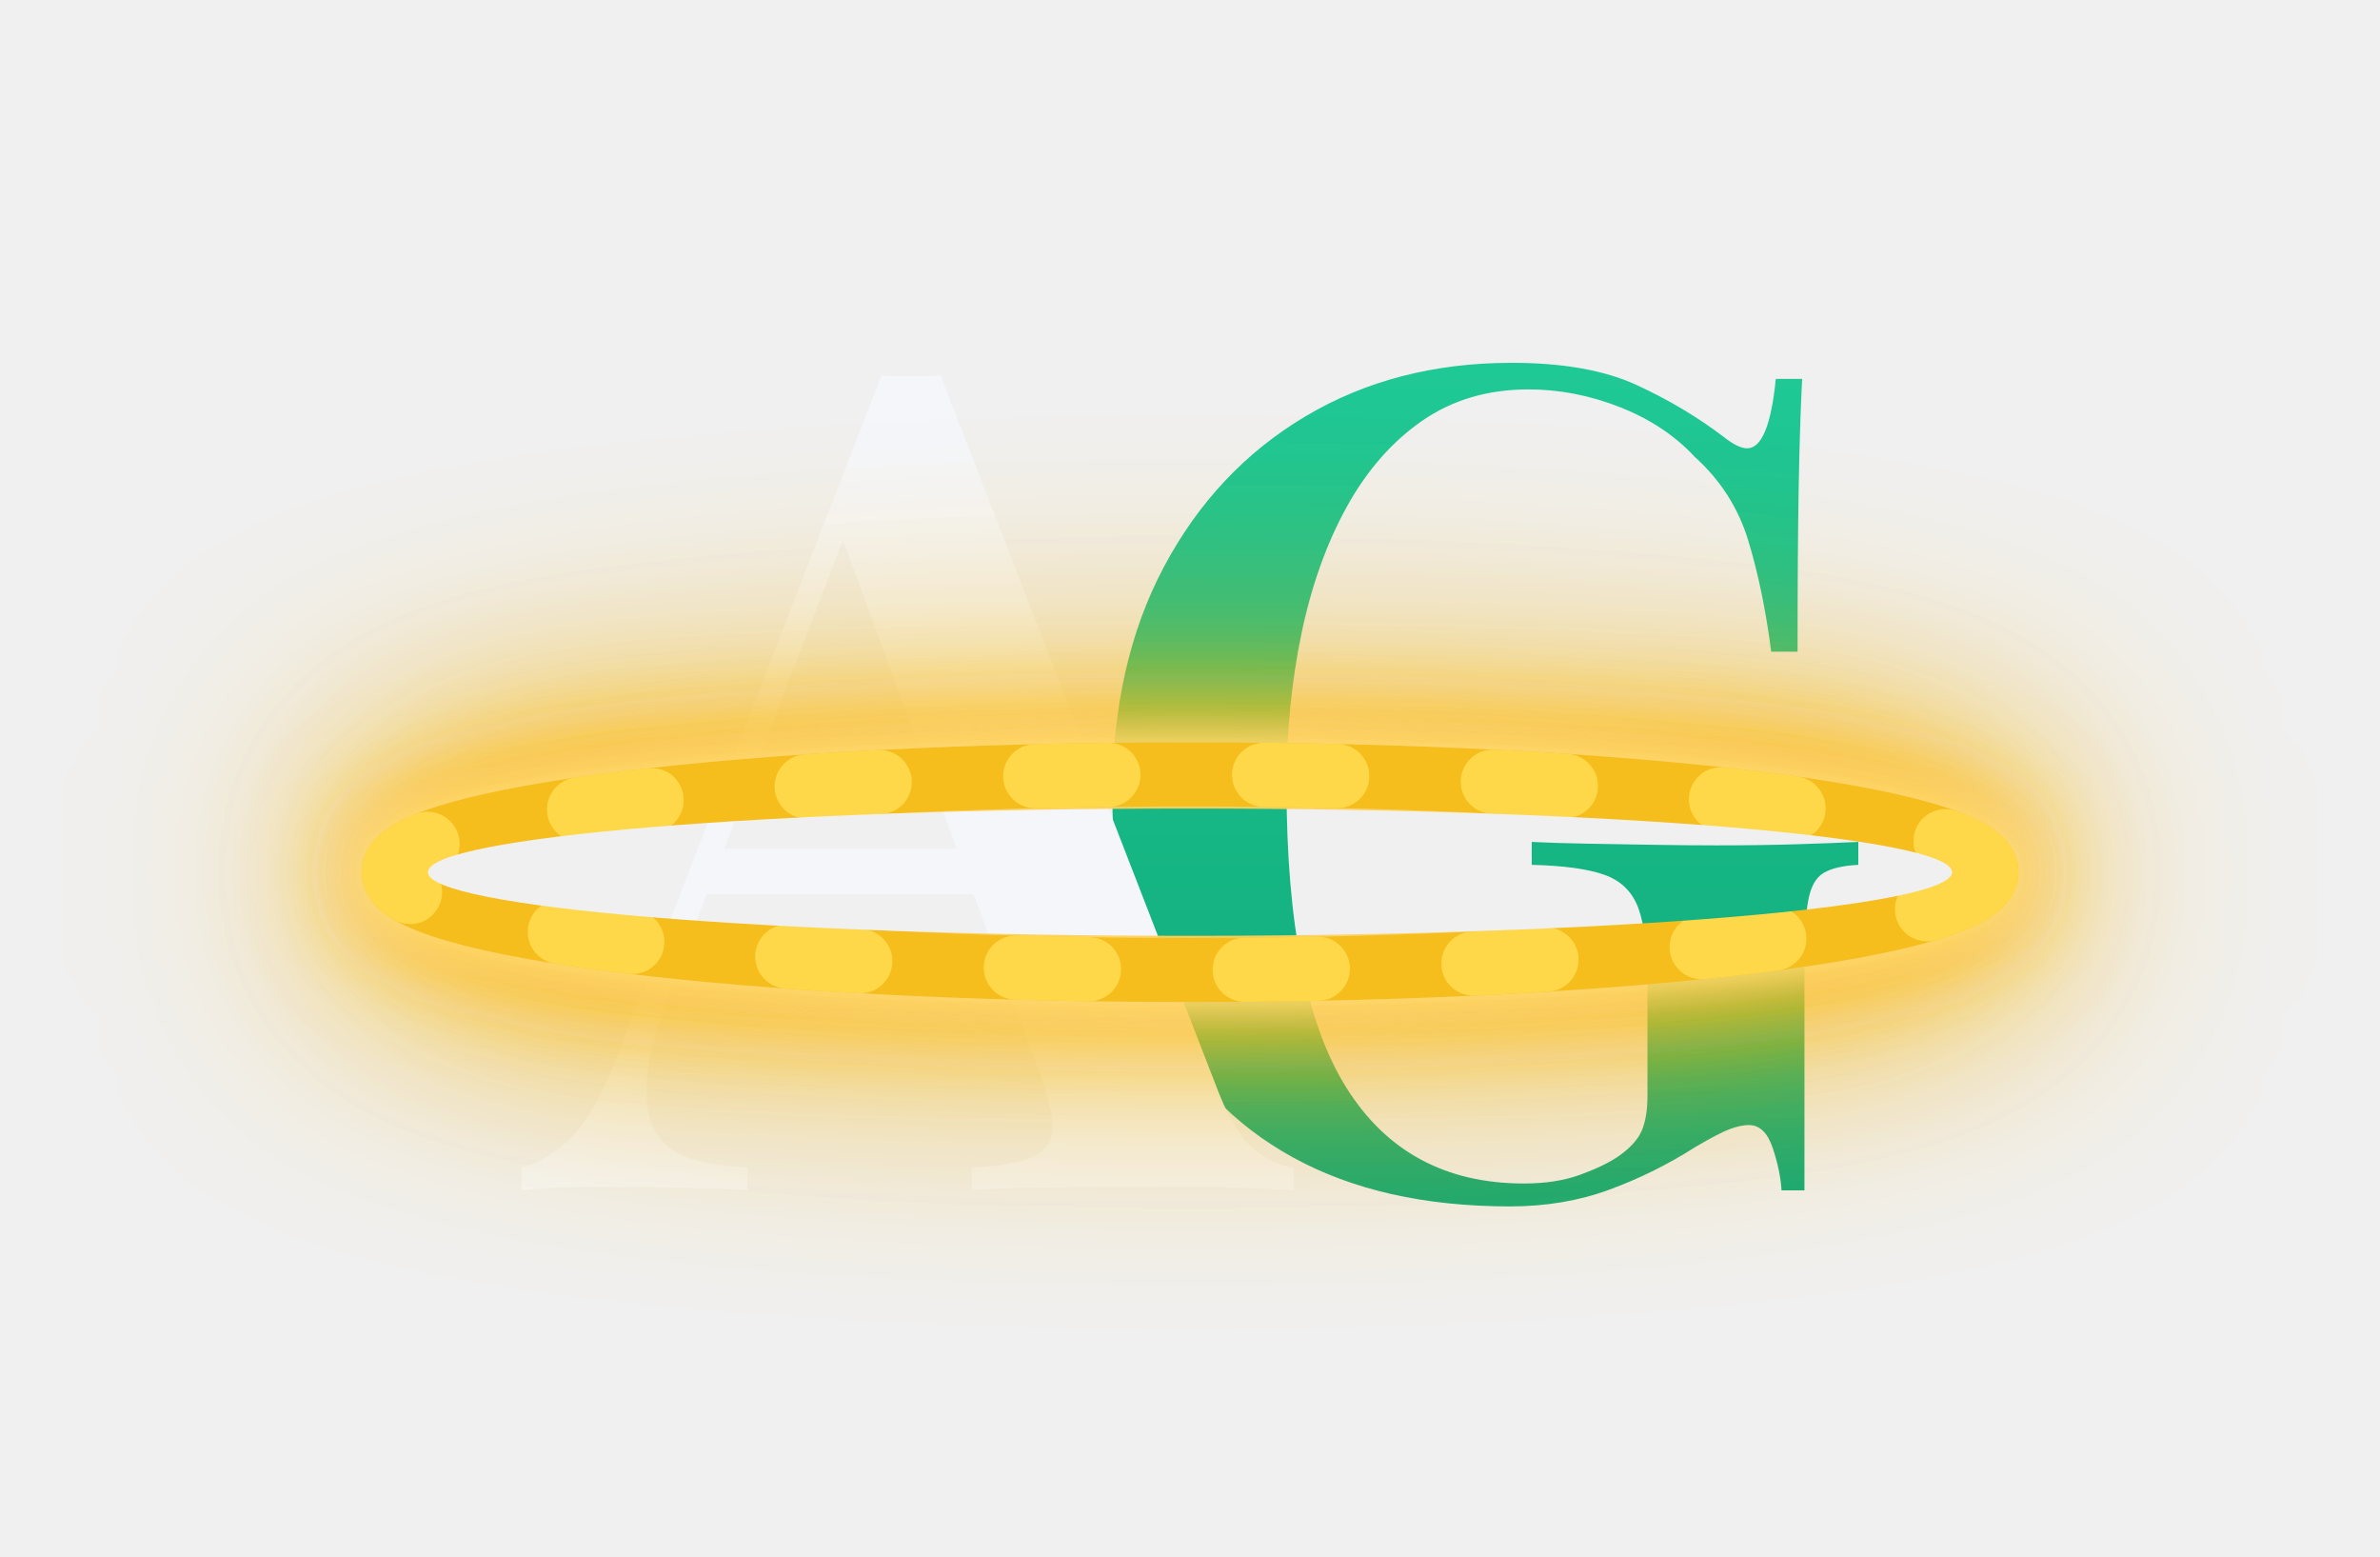
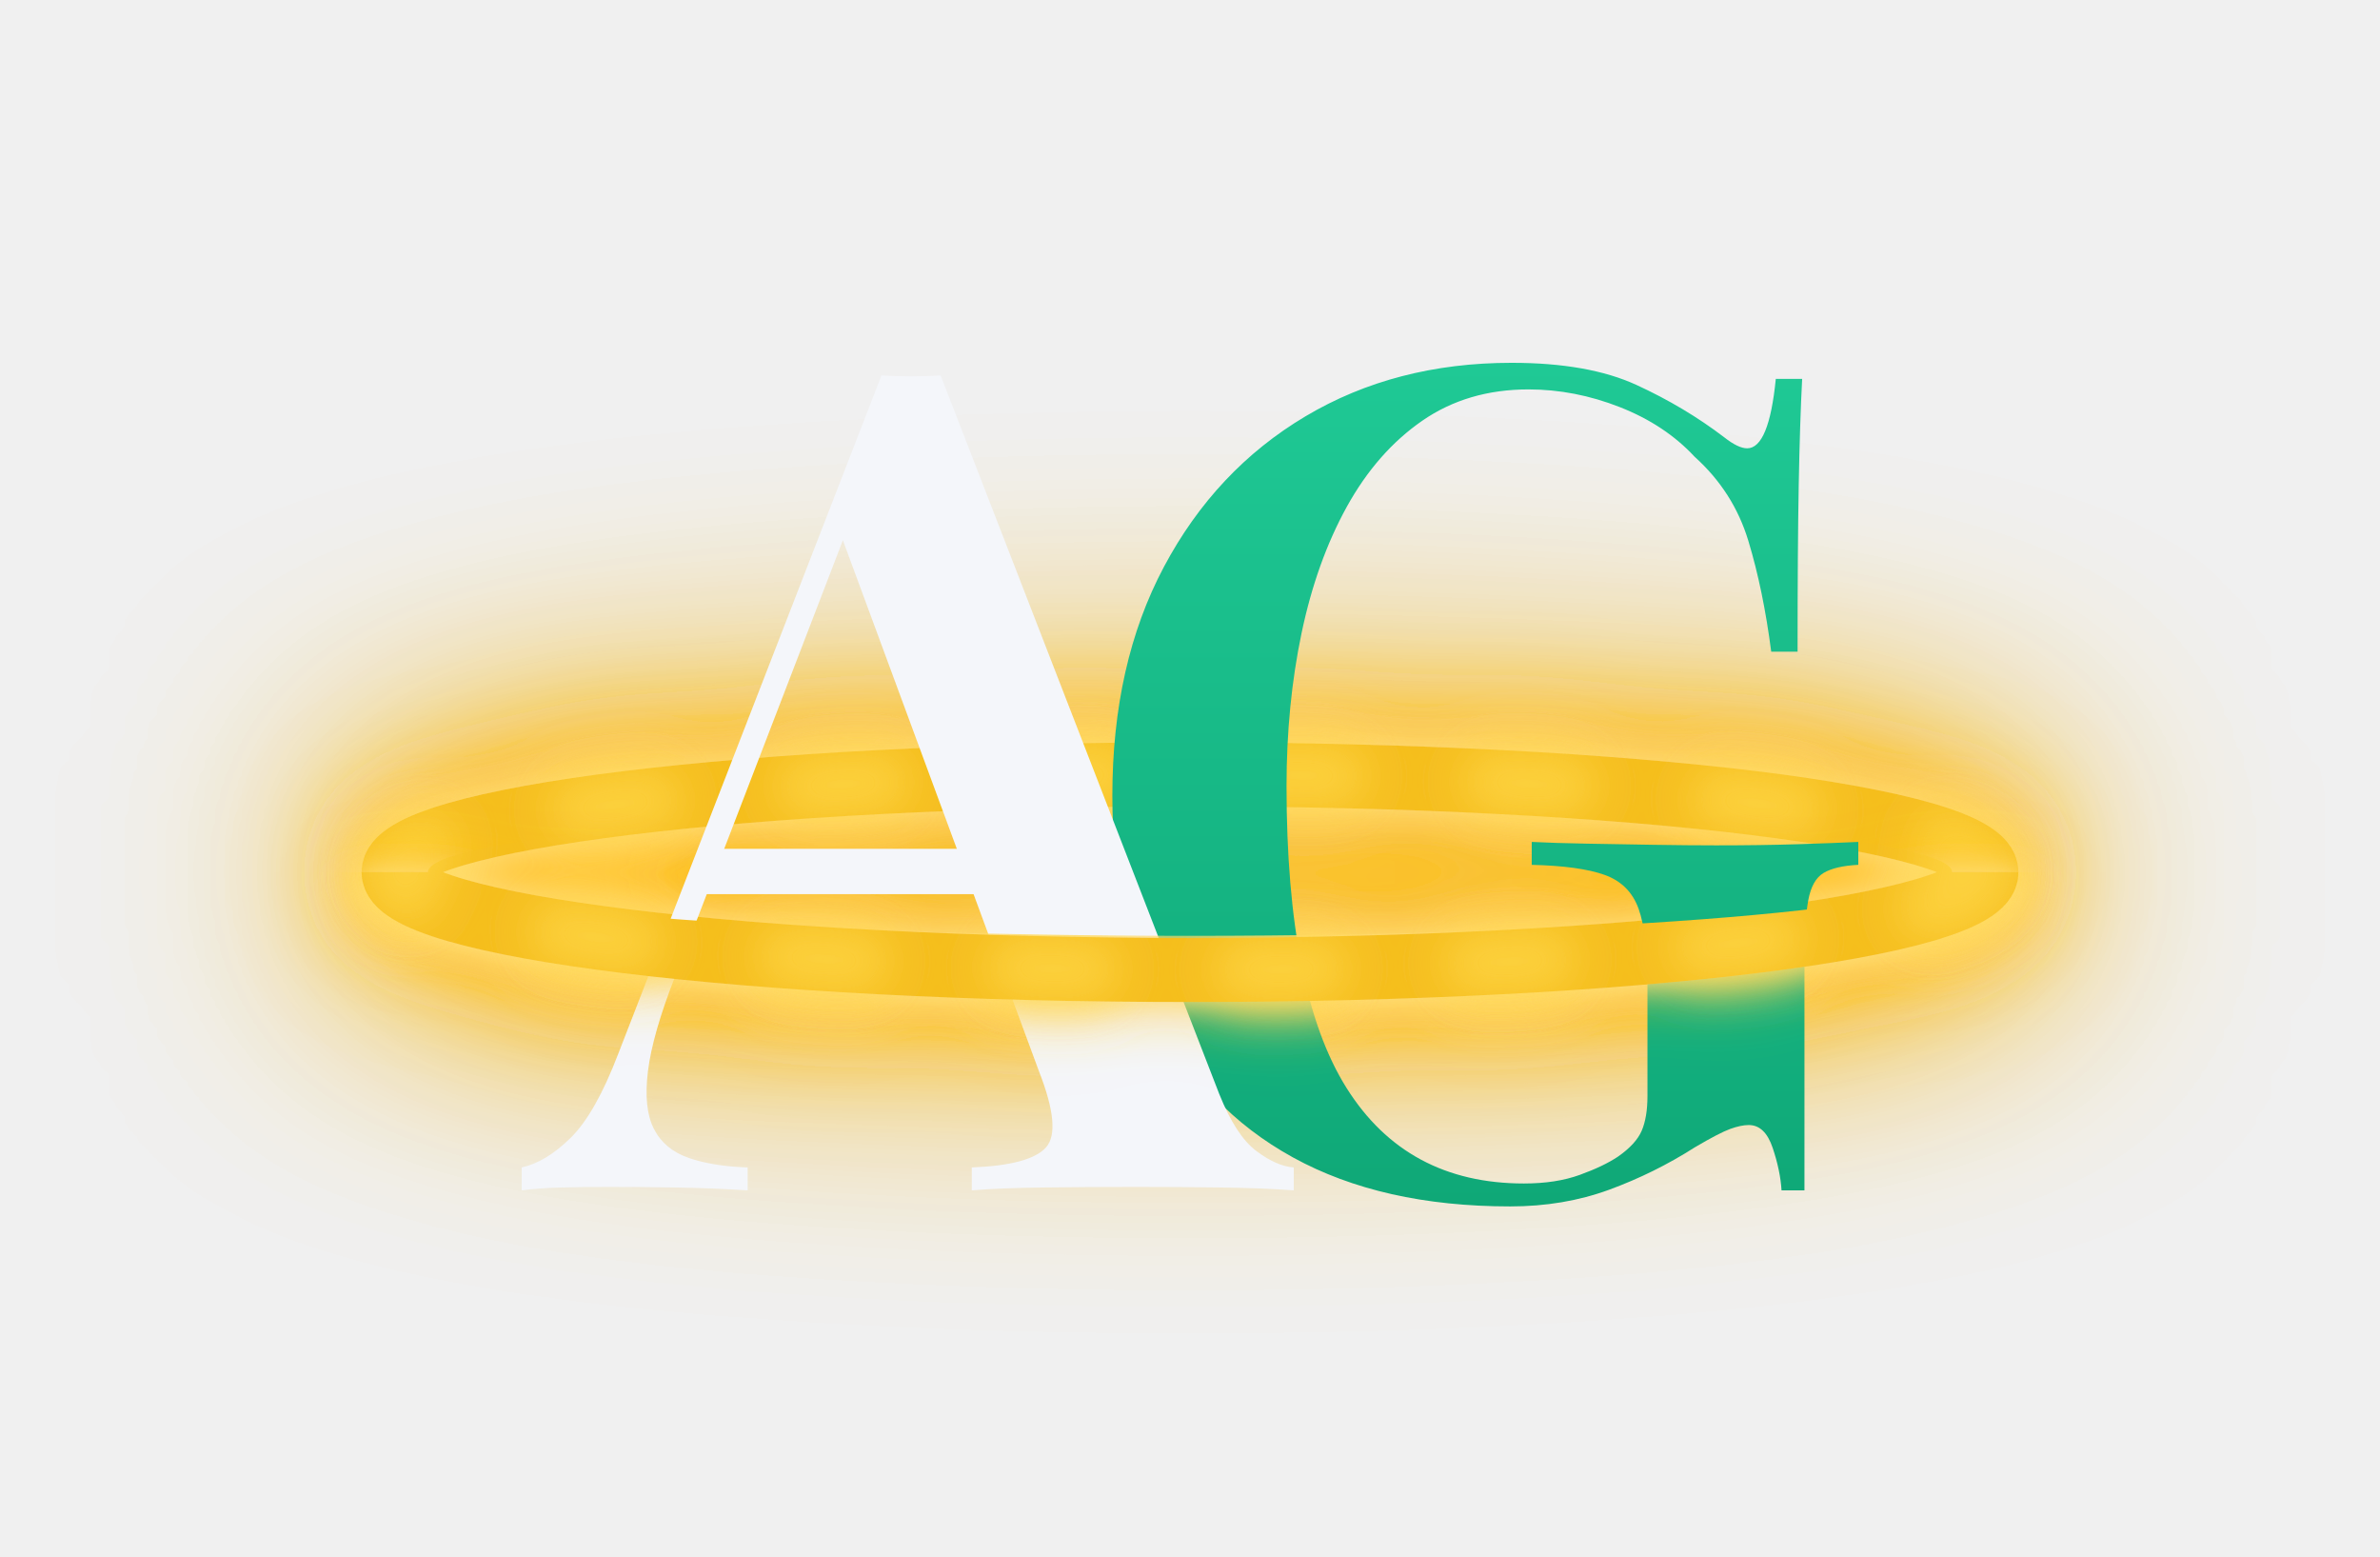
<svg xmlns="http://www.w3.org/2000/svg" viewBox="-50 -20 520 340" width="520" height="340" role="img" aria-labelledby="t">
  <defs>
    <linearGradient id="gen-green" x1="0" y1="0" x2="0" y2="1">
      <stop offset="0" stop-color="#1FC995" />
      <stop offset="1" stop-color="#0FA877" />
    </linearGradient>
    <linearGradient id="gold" x1="0" y1="0" x2="1" y2="0">
      <stop offset="0" stop-color="#B8860B" />
      <stop offset="0.3" stop-color="#F5C542" />
      <stop offset="0.5" stop-color="#FFD23F" />
      <stop offset="0.7" stop-color="#F5C542" />
      <stop offset="1" stop-color="#B8860B" />
    </linearGradient>
    <filter id="glow" filterUnits="userSpaceOnUse" x="-60" y="-60" width="540" height="420">
      <feGaussianBlur in="SourceAlpha" stdDeviation="4" result="a1" />
      <feFlood flood-color="#FFE27A" />
      <feComposite in2="a1" operator="in" result="core" />
      <feGaussianBlur in="SourceAlpha" stdDeviation="12" result="a2" />
      <feComponentTransfer in="a2" result="a2b">
        <feFuncA type="linear" slope="1.8" />
      </feComponentTransfer>
      <feFlood flood-color="#FFC21A" />
      <feComposite in2="a2b" operator="in" result="bloom" />
      <feGaussianBlur in="SourceAlpha" stdDeviation="30" result="a3" />
      <feComponentTransfer in="a3" result="a3b">
        <feFuncA type="linear" slope="2.2" />
      </feComponentTransfer>
      <feFlood flood-color="#F5B000" />
      <feComposite in2="a3b" operator="in" result="spill" />
      <feMerge>
        <feMergeNode in="spill" />
        <feMergeNode in="bloom" />
        <feMergeNode in="core" />
        <feMergeNode in="SourceGraphic" />
      </feMerge>
    </filter>
+     <filter id="glow-front" filterUnits="userSpaceOnUse" x="-60" y="-60" width="540" height="420">
+       <feGaussianBlur in="SourceAlpha" stdDeviation="3" result="f1" />
+       <feFlood flood-color="#FFE27A" />
+       <feComposite in2="f1" operator="in" result="fcore" />
+       <feGaussianBlur in="SourceAlpha" stdDeviation="7" result="f2" />
+       <feFlood flood-color="#FFC21A" flood-opacity="0.8" />
+       <feComposite in2="f2" operator="in" result="fbloom" />
+       <feMerge>
+         <feMergeNode in="fbloom" />
+         <feMergeNode in="fcore" />
+         <feMergeNode in="SourceGraphic" />
+       </feMerge>
+     </filter>
+     <filter id="sheen" x="-10%" y="-100%" width="120%" height="300%">
+       <feGaussianBlur stdDeviation="5" />
+     </filter>
    <filter id="soft" x="-50%" y="-50%" width="200%" height="200%">
      <feGaussianBlur stdDeviation="1.2" />
    </filter>
    <clipPath id="back-half">
      <rect x="-60" y="-60" width="540" height="230.5" />
    </clipPath>
    <clipPath id="front-half">
      <rect x="-60" y="170.5" width="540" height="189.5" />
    </clipPath>
    <mask id="midline-lighten" maskUnits="userSpaceOnUse" x="-60" y="-60" width="540" height="420">
      <rect x="-60" y="-60" width="540" height="420" fill="#fff" />
      <g fill="#000" fill-opacity="0.0" filter="url(#soft)">
        <rect x="103.6" y="160.4" width="59.9" height="20.0" rx="2" />
        <rect x="299.0" y="160.4" width="57.0" height="20.0" rx="2" />
      </g>
    </mask>
    <mask id="no-inner-glow" maskUnits="userSpaceOnUse" x="-60" y="-60" width="540" height="420">
      <rect x="-60" y="-60" width="540" height="420" fill="#fff" />
      <ellipse cx="210.0" cy="170.5" rx="166.5" ry="13.9" fill="#000" />
    </mask>
    <clipPath id="g-bar">
      <rect x="298.0" y="163.7" width="59.0" height="13.5" />
    </clipPath>
    <clipPath id="a-bar">
      <polygon points="107.8,166.1 159.7,166.1 162.7,174.6 104.5,174.6" />
    </clipPath>
    <ellipse id="ring" cx="210.0" cy="170.5" rx="174.0" ry="21.363" pathLength="100" />
  </defs>
  <style>
    .aura { fill: #F4F6FA; }
    .base  { fill: none; stroke: #F5BE1E; stroke-width: 14; }
-     .glint { fill: none; stroke: #FFD84A; stroke-width: 14; stroke-linecap: round;
+     .glint { fill: none; stroke: #FFD84A; filter: url(#sheen); opacity: .75; stroke-width: 14; stroke-linecap: round;
             stroke-dasharray: 16 34; animation: spin 3s linear infinite; }
    @keyframes spin { to { stroke-dashoffset: -100; } }
    @media (prefers-reduced-motion: reduce) { .glint { animation: none; } }
  </style>
  <g>
+     <g filter="url(#glow)">
+       <use href="#ring" class="base" />
+       <use href="#ring" class="glint" />
+     </g>
    <path fill="url(#gen-green)" d="M280.26 59.246Q297.033 59.246 307.548 64.078Q318.063 68.91 326.725 75.519Q329.779 77.922 331.732 77.922Q336.489 77.922 337.991 62.751H343.749Q343.248 72.314 342.998 86.034Q342.747 99.753 342.747 122.335H336.989Q335.237 108.816 331.982 98.101Q328.728 87.385 320.266 79.775Q313.807 72.815 303.943 68.935Q294.079 65.054 283.965 65.054Q270.646 65.054 260.757 71.889Q250.869 78.724 244.259 90.69Q237.65 102.657 234.371 118.304Q231.091 133.951 231.091 151.726Q231.091 196.789 244.209 217.644Q257.328 238.498 282.963 238.498Q289.973 238.498 295.155 236.62Q300.337 234.743 303.492 232.64Q307.447 229.886 308.699 226.957Q309.951 224.028 309.951 219.371V194.937Q309.951 183.871 307.998 178.464Q306.045 173.056 300.613 171.103Q295.18 169.15 284.665 168.9V163.893Q289.672 164.143 296.582 164.269Q303.492 164.394 311.078 164.519Q318.663 164.644 324.972 164.644Q334.736 164.644 342.772 164.394Q350.809 164.143 356.016 163.893V168.9Q351.009 169.15 348.456 170.653Q345.902 172.155 345.076 176.661Q344.25 181.167 344.25 190.43V240.0H339.243Q338.992 235.744 337.315 230.737Q335.638 225.73 332.083 225.73Q330.38 225.73 328.027 226.581Q325.673 227.432 320.316 230.587Q311.453 236.245 301.539 239.875Q291.625 243.505 279.959 243.505Q251.97 243.505 232.517 232.815Q213.065 222.125 203.051 201.997Q193.037 181.868 193.037 153.779Q193.037 124.988 204.303 103.809Q215.568 82.629 235.221 70.938Q254.874 59.246 280.26 59.246Z" />
    <path class="aura" d="M155.513 62.0 216.398 218.97Q220.054 228.083 224.51 231.413Q228.966 234.743 232.671 234.993V240.0Q226.062 239.499 216.899 239.374Q207.736 239.249 198.373 239.249Q187.407 239.249 177.794 239.374Q168.18 239.499 162.322 240.0V234.993Q175.09 234.492 178.544 230.612Q181.999 226.731 176.992 213.963L133.031 94.947L137.437 89.489L97.481 193.334Q92.574 205.852 91.573 213.938Q90.571 222.025 92.849 226.531Q95.128 231.037 100.41 232.89Q105.693 234.743 113.353 234.993V240.0Q105.442 239.499 97.907 239.374Q90.371 239.249 82.96 239.249Q77.303 239.249 72.521 239.374Q67.739 239.499 63.984 240.0V234.993Q69.291 233.841 74.699 228.509Q80.106 223.176 85.063 210.208L142.594 62.0Q145.599 62.2 149.054 62.2Q152.509 62.2 155.513 62.0ZM177.343 167.899V172.906H102.738L105.242 167.899Z" />
    <polygon class="aura" points="106.8,165.4 160.3,165.4 164.1,175.3 103.0,175.3" />
    <g mask="url(#no-inner-glow)">
-       <g filter="url(#glow)">
-         <use href="#ring" class="base" />
-         <use href="#ring" class="glint" />
+       <g filter="url(#glow-front)">
+         <g clip-path="url(#front-half)">
+           <use href="#ring" class="base" />
+           <use href="#ring" class="glint" />
+         </g>
      </g>
    </g>
  </g>
</svg>
